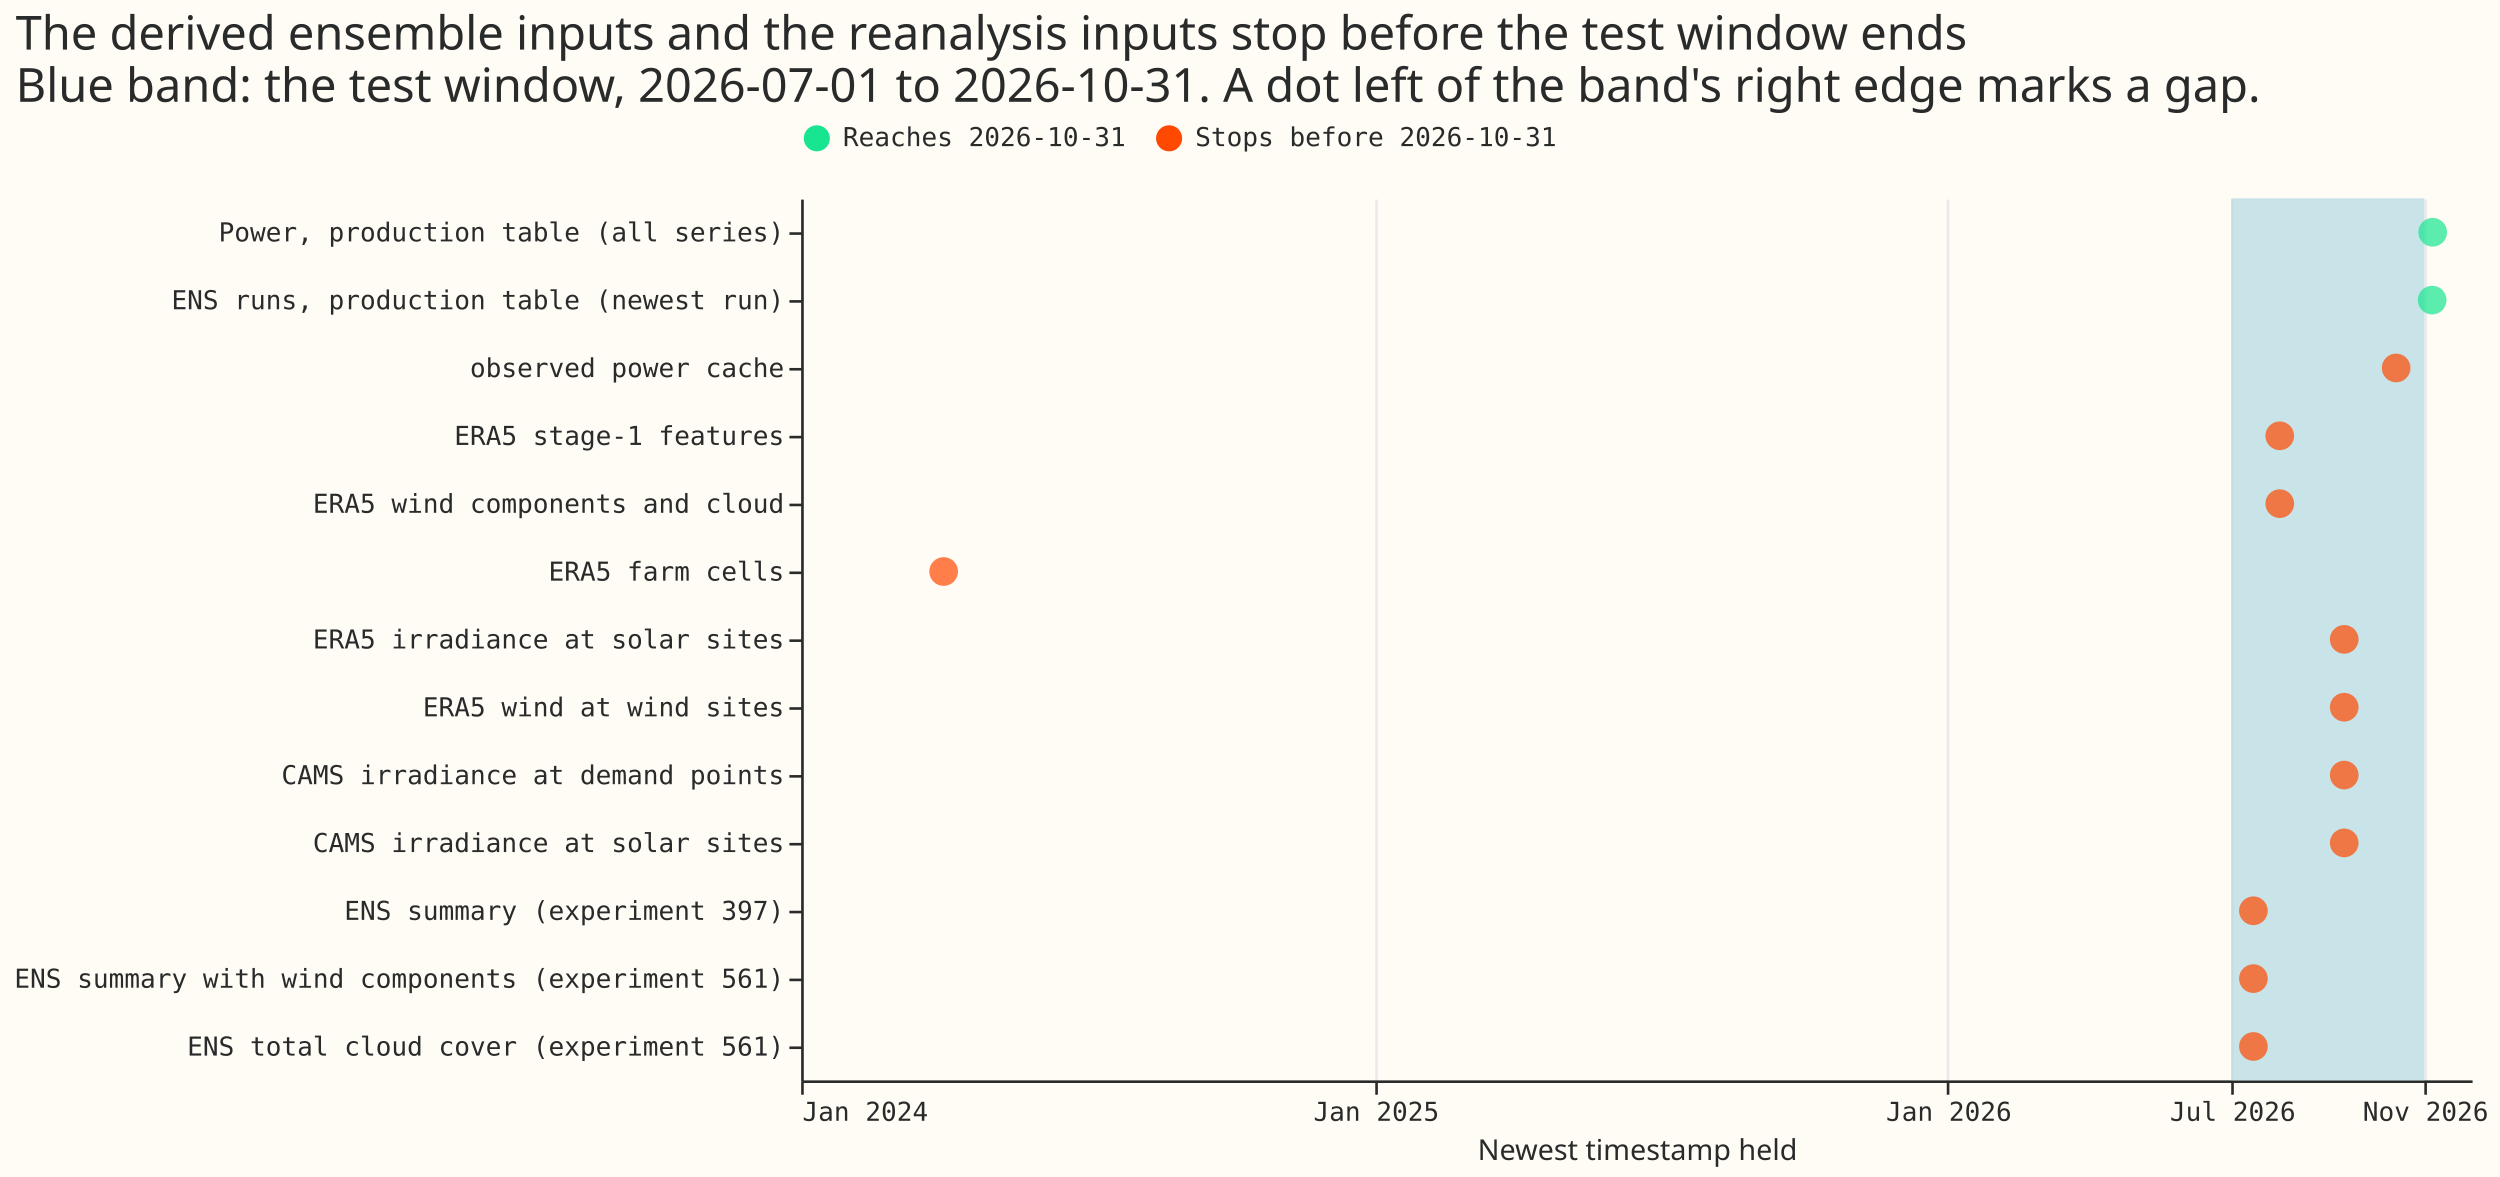
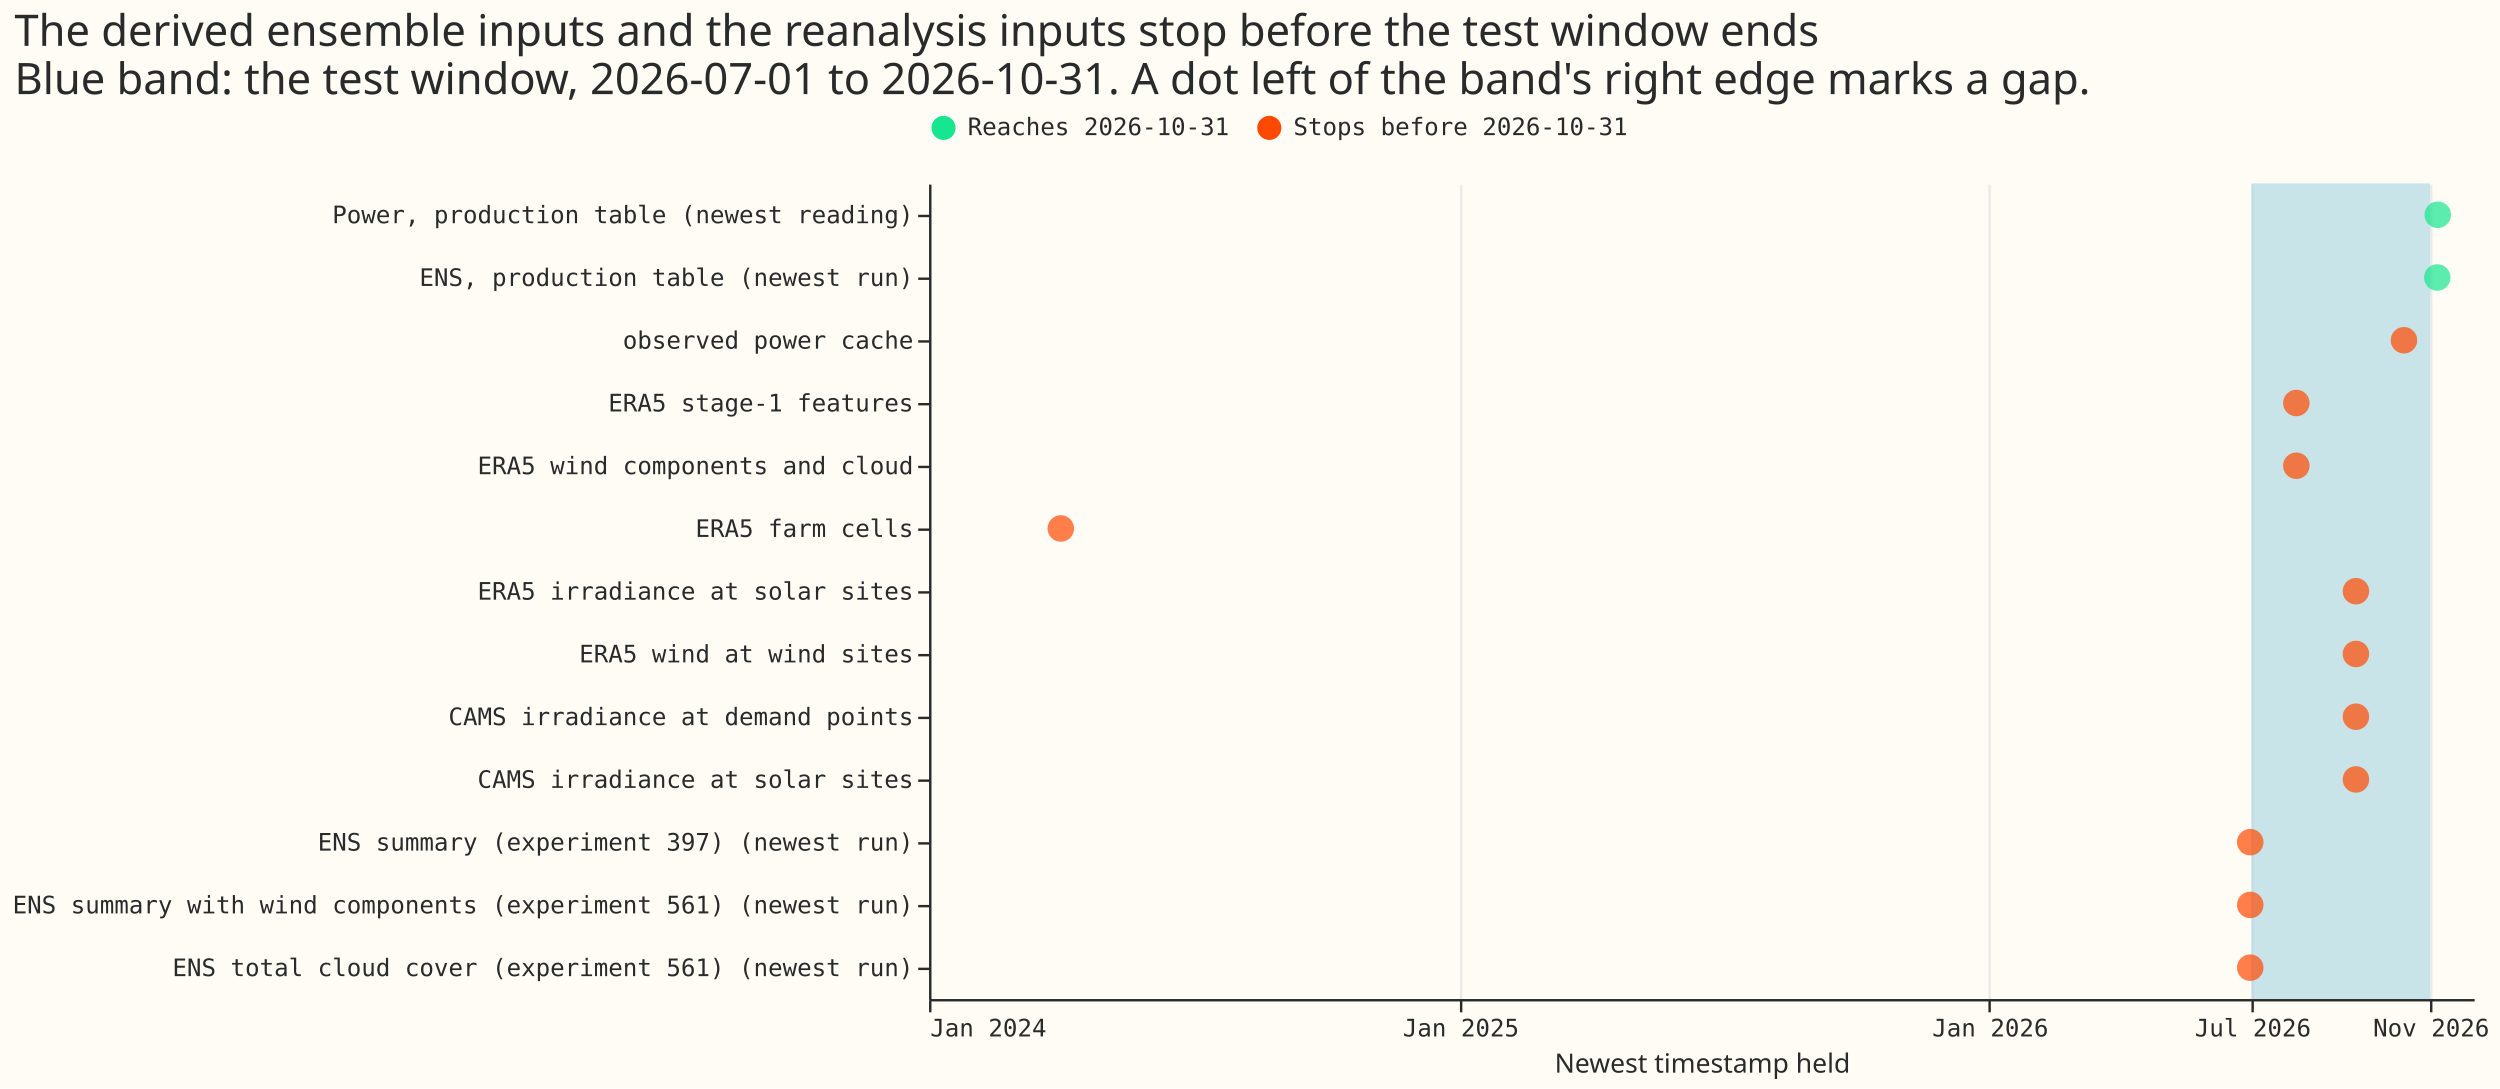
- <svg xmlns="http://www.w3.org/2000/svg" width="958" height="451" class="marks" viewBox="0 0 958 451">
-   <path fill="#fffbf5" d="M0 0h958v451H0z" />
+ <svg xmlns="http://www.w3.org/2000/svg" width="1036" height="451" class="marks" viewBox="0 0 1036 451">
+   <path fill="#fffbf5" d="M0 0h1036v451H0z" />
  <g fill="none" stroke-miterlimit="10" aria-roledescription="group mark container" class="mark-group role-frame root">
-     <path fill="#fffbf5" d="M307.5 76.5h640v338h-640Z" aria-hidden="true" class="background" />
+     <path fill="#fffbf5" d="M385.5 76.5h640v338h-640Z" aria-hidden="true" class="background" />
    <g aria-hidden="true" class="mark-group role-axis">
-       <path stroke="#eaeaea" d="M307.5 414.5v-338m220 338v-338m219 338v-338m109 338v-338m74 338v-338" class="mark-rule role-axis-grid" pointer-events="none" />
+       <path stroke="#eaeaea" d="M385.5 414.5v-338m220 338v-338m219 338v-338m109 338v-338m74 338v-338" class="mark-rule role-axis-grid" pointer-events="none" />
    </g>
    <g aria-label="X-axis titled 'Newest timestamp held' for a time scale with values from January 2024 to December 2026" aria-roledescription="axis" class="mark-group role-axis" pointer-events="none">
-       <path stroke="#292b2b" d="M307.5 414.5v5m220-5v5m219-5v5m109-5v5m74-5v5" class="mark-rule role-axis-tick" />
+       <path stroke="#292b2b" d="M385.5 414.5v5m220-5v5m219-5v5m109-5v5m74-5v5" class="mark-rule role-axis-tick" />
      <g fill="#292b2b" class="mark-text role-axis-label" font-family="Matter Semi Mono, Roboto Mono, monospace" font-size="10">
-         <text transform="translate(307.5 429.5)">Jan 2024</text>
-         <text text-anchor="middle" transform="translate(527.4 429.5)">Jan 2025</text>
-         <text text-anchor="middle" transform="translate(746.8 429.5)">Jan 2026</text>
-         <text text-anchor="middle" transform="translate(855.6 429.5)">Jul 2026</text>
-         <text text-anchor="middle" transform="translate(929.5 429.5)">Nov 2026</text>
+         <text transform="translate(385.5 429.5)">Jan 2024</text>
+         <text text-anchor="middle" transform="translate(605.4 429.5)">Jan 2025</text>
+         <text text-anchor="middle" transform="translate(824.8 429.5)">Jan 2026</text>
+         <text text-anchor="middle" transform="translate(933.6 429.5)">Jul 2026</text>
+         <text text-anchor="middle" transform="translate(1007.5 429.5)">Nov 2026</text>
      </g>
-       <path stroke="#292b2b" d="M307.5 414.5h640" class="mark-rule role-axis-domain" />
-       <text fill="#292b2b" class="mark-text role-axis-title" font-family="Matter XH, DM Sans, sans-serif" font-size="11" text-anchor="middle" transform="translate(627.5 444.5)">Newest timestamp held</text>
+       <path stroke="#292b2b" d="M385.5 414.5h640" class="mark-rule role-axis-domain" />
+       <text fill="#292b2b" class="mark-text role-axis-title" font-family="Matter XH, DM Sans, sans-serif" font-size="11" text-anchor="middle" transform="translate(705.5 444.5)">Newest timestamp held</text>
    </g>
-     <g aria-label="Y-axis for a discrete scale with 13 values: Power, production table (all series), ENS runs, production table (newest run), observed power cache, ERA5 stage-1 features, ERA5 wind components and cloud, ending with ENS total cloud cover (experiment 561)" aria-roledescription="axis" class="mark-group role-axis" pointer-events="none">
-       <path stroke="#292b2b" d="M307.5 89.5h-5m5 26h-5m5 26h-5m5 26h-5m5 26h-5m5 26h-5m5 26h-5m5 26h-5m5 26h-5m5 26h-5m5 26h-5m5 26h-5m5 26h-5" class="mark-rule role-axis-tick" />
+     <g aria-label="Y-axis for a discrete scale with 13 values: Power, production table (newest reading), ENS, production table (newest run), observed power cache, ERA5 stage-1 features, ERA5 wind components and cloud, ending with ENS total cloud cover (experiment 561) (newest run)" aria-roledescription="axis" class="mark-group role-axis" pointer-events="none">
+       <path stroke="#292b2b" d="M385.5 89.5h-5m5 26h-5m5 26h-5m5 26h-5m5 26h-5m5 26h-5m5 26h-5m5 26h-5m5 26h-5m5 26h-5m5 26h-5m5 26h-5m5 26h-5" class="mark-rule role-axis-tick" />
      <g fill="#292b2b" class="mark-text role-axis-label" font-family="Matter Semi Mono, Roboto Mono, monospace" font-size="10" text-anchor="end">
-         <text transform="translate(300.5 92.5)">Power, production table (all series)</text>
-         <text transform="translate(300.5 118.5)">ENS runs, production table (newest run)</text>
-         <text transform="translate(300.5 144.5)">observed power cache</text>
-         <text transform="translate(300.5 170.5)">ERA5 stage-1 features</text>
-         <text transform="translate(300.5 196.5)">ERA5 wind components and cloud</text>
-         <text transform="translate(300.5 222.5)">ERA5 farm cells</text>
-         <text transform="translate(300.5 248.5)">ERA5 irradiance at solar sites</text>
-         <text transform="translate(300.5 274.5)">ERA5 wind at wind sites</text>
-         <text transform="translate(300.5 300.5)">CAMS irradiance at demand points</text>
-         <text transform="translate(300.5 326.5)">CAMS irradiance at solar sites</text>
-         <text transform="translate(300.5 352.5)">ENS summary (experiment 397)</text>
-         <text transform="translate(300.5 378.5)">ENS summary with wind components (experiment 561)</text>
-         <text transform="translate(300.5 404.5)">ENS total cloud cover (experiment 561)</text>
+         <text transform="translate(378.5 92.5)">Power, production table (newest reading)</text>
+         <text transform="translate(378.5 118.5)">ENS, production table (newest run)</text>
+         <text transform="translate(378.5 144.5)">observed power cache</text>
+         <text transform="translate(378.5 170.5)">ERA5 stage-1 features</text>
+         <text transform="translate(378.5 196.5)">ERA5 wind components and cloud</text>
+         <text transform="translate(378.5 222.5)">ERA5 farm cells</text>
+         <text transform="translate(378.5 248.5)">ERA5 irradiance at solar sites</text>
+         <text transform="translate(378.5 274.5)">ERA5 wind at wind sites</text>
+         <text transform="translate(378.5 300.5)">CAMS irradiance at demand points</text>
+         <text transform="translate(378.5 326.5)">CAMS irradiance at solar sites</text>
+         <text transform="translate(378.5 352.5)">ENS summary (experiment 397) (newest run)</text>
+         <text transform="translate(378.5 378.5)">ENS summary with wind components (experiment 561) (newest run)</text>
+         <text transform="translate(378.5 404.5)">ENS total cloud cover (experiment 561) (newest run)</text>
      </g>
-       <path stroke="#292b2b" d="M307.5 76.5v338" class="mark-rule role-axis-domain" />
+       <path stroke="#292b2b" d="M385.5 76.5v338" class="mark-rule role-axis-domain" />
    </g>
    <g aria-roledescription="rect mark container" class="mark-rect role-mark layer_0_marks">
-       <path fill="#a3d6e0" d="M855 76h74v338h-74Z" aria-label="start: Jul 01, 2026; end: Oct 31, 2026" aria-roledescription="rect mark" opacity=".6" />
+       <path fill="#a3d6e0" d="M933 76h74v338h-74Z" aria-label="start: Jul 01, 2026; end: Oct 31, 2026" aria-roledescription="rect mark" opacity=".6" />
    </g>
    <g aria-roledescription="symbol mark container" class="mark-symbol role-mark layer_1_marks">
-       <path fill="#17e58f" d="M937.7 89a5.5 5.5 0 1 1-11 0 5.5 5.5 0 1 1 11 0" aria-label="Newest timestamp held: Nov 2026; input: Power, production table (all series); reaches: Reaches 2026-10-31" aria-roledescription="point" opacity=".7" />
-       <path fill="#17e58f" d="M937.5 115a5.5 5.5 0 1 1-11 0 5.5 5.5 0 1 1 11 0" aria-label="Newest timestamp held: Nov 2026; input: ENS runs, production table (newest run); reaches: Reaches 2026-10-31" aria-roledescription="point" opacity=".7" />
-       <path fill="#ff4901" d="M923.7 141a5.5 5.5 0 1 1-11 0 5.5 5.5 0 1 1 11 0" aria-label="Newest timestamp held: Oct 2026; input: observed power cache; reaches: Stops before 2026-10-31" aria-roledescription="point" opacity=".7" />
-       <path fill="#ff4901" d="M879.1 167a5.5 5.5 0 1 1-11 0 5.5 5.5 0 1 1 11 0" aria-label="Newest timestamp held: Jul 2026; input: ERA5 stage-1 features; reaches: Stops before 2026-10-31" aria-roledescription="point" opacity=".7" />
-       <path fill="#ff4901" d="M879.1 193a5.5 5.5 0 1 1-11 0 5.5 5.5 0 1 1 11 0" aria-label="Newest timestamp held: Jul 2026; input: ERA5 wind components and cloud; reaches: Stops before 2026-10-31" aria-roledescription="point" opacity=".7" />
-       <path fill="#ff4901" d="M367.1 219a5.5 5.5 0 1 1-11 0 5.5 5.5 0 1 1 11 0" aria-label="Newest timestamp held: Mar 2024; input: ERA5 farm cells; reaches: Stops before 2026-10-31" aria-roledescription="point" opacity=".7" />
-       <path fill="#ff4901" d="M903.8 245a5.5 5.5 0 1 1-11 0 5.5 5.5 0 1 1 11 0" aria-label="Newest timestamp held: Sep 2026; input: ERA5 irradiance at solar sites; reaches: Stops before 2026-10-31" aria-roledescription="point" opacity=".7" />
-       <path fill="#ff4901" d="M903.8 271a5.5 5.5 0 1 1-11 0 5.5 5.5 0 1 1 11 0" aria-label="Newest timestamp held: Sep 2026; input: ERA5 wind at wind sites; reaches: Stops before 2026-10-31" aria-roledescription="point" opacity=".7" />
-       <path fill="#ff4901" d="M903.8 297a5.5 5.5 0 1 1-11 0 5.5 5.5 0 1 1 11 0" aria-label="Newest timestamp held: Sep 2026; input: CAMS irradiance at demand points; reaches: Stops before 2026-10-31" aria-roledescription="point" opacity=".7" />
-       <path fill="#ff4901" d="M903.8 323a5.5 5.5 0 1 1-11 0 5.5 5.5 0 1 1 11 0" aria-label="Newest timestamp held: Sep 2026; input: CAMS irradiance at solar sites; reaches: Stops before 2026-10-31" aria-roledescription="point" opacity=".7" />
-       <path fill="#ff4901" d="M869 349a5.5 5.5 0 1 1-11 0 5.5 5.5 0 1 1 11 0" aria-label="Newest timestamp held: Jul 2026; input: ENS summary (experiment 397); reaches: Stops before 2026-10-31" aria-roledescription="point" opacity=".7" />
-       <path fill="#ff4901" d="M869 375a5.5 5.5 0 1 1-11 0 5.5 5.5 0 1 1 11 0" aria-label="Newest timestamp held: Jul 2026; input: ENS summary with wind components (experiment 561); reaches: Stops before 2026-10-31" aria-roledescription="point" opacity=".7" />
-       <path fill="#ff4901" d="M869 401a5.5 5.5 0 1 1-11 0 5.5 5.5 0 1 1 11 0" aria-label="Newest timestamp held: Jul 2026; input: ENS total cloud cover (experiment 561); reaches: Stops before 2026-10-31" aria-roledescription="point" opacity=".7" />
+       <path fill="#17e58f" d="M1015.7 89a5.5 5.5 0 1 1-11 0 5.5 5.5 0 1 1 11 0" aria-label="Newest timestamp held: Nov 2026; input: Power, production table (newest reading); reaches: Reaches 2026-10-31" aria-roledescription="point" opacity=".7" />
+       <path fill="#17e58f" d="M1015.5 115a5.5 5.5 0 1 1-11 0 5.5 5.5 0 1 1 11 0" aria-label="Newest timestamp held: Nov 2026; input: ENS, production table (newest run); reaches: Reaches 2026-10-31" aria-roledescription="point" opacity=".7" />
+       <path fill="#ff4901" d="M1001.7 141a5.5 5.5 0 1 1-11 0 5.5 5.5 0 1 1 11 0" aria-label="Newest timestamp held: Oct 2026; input: observed power cache; reaches: Stops before 2026-10-31" aria-roledescription="point" opacity=".7" />
+       <path fill="#ff4901" d="M957.1 167a5.5 5.5 0 1 1-11 0 5.5 5.5 0 1 1 11 0" aria-label="Newest timestamp held: Jul 2026; input: ERA5 stage-1 features; reaches: Stops before 2026-10-31" aria-roledescription="point" opacity=".7" />
+       <path fill="#ff4901" d="M957.1 193a5.5 5.5 0 1 1-11 0 5.5 5.5 0 1 1 11 0" aria-label="Newest timestamp held: Jul 2026; input: ERA5 wind components and cloud; reaches: Stops before 2026-10-31" aria-roledescription="point" opacity=".7" />
+       <path fill="#ff4901" d="M445.1 219a5.5 5.5 0 1 1-11 0 5.5 5.5 0 1 1 11 0" aria-label="Newest timestamp held: Mar 2024; input: ERA5 farm cells; reaches: Stops before 2026-10-31" aria-roledescription="point" opacity=".7" />
+       <path fill="#ff4901" d="M981.8 245a5.5 5.5 0 1 1-11 0 5.5 5.5 0 1 1 11 0" aria-label="Newest timestamp held: Sep 2026; input: ERA5 irradiance at solar sites; reaches: Stops before 2026-10-31" aria-roledescription="point" opacity=".7" />
+       <path fill="#ff4901" d="M981.8 271a5.5 5.5 0 1 1-11 0 5.5 5.5 0 1 1 11 0" aria-label="Newest timestamp held: Sep 2026; input: ERA5 wind at wind sites; reaches: Stops before 2026-10-31" aria-roledescription="point" opacity=".7" />
+       <path fill="#ff4901" d="M981.8 297a5.5 5.5 0 1 1-11 0 5.5 5.5 0 1 1 11 0" aria-label="Newest timestamp held: Sep 2026; input: CAMS irradiance at demand points; reaches: Stops before 2026-10-31" aria-roledescription="point" opacity=".7" />
+       <path fill="#ff4901" d="M981.8 323a5.5 5.5 0 1 1-11 0 5.5 5.5 0 1 1 11 0" aria-label="Newest timestamp held: Sep 2026; input: CAMS irradiance at solar sites; reaches: Stops before 2026-10-31" aria-roledescription="point" opacity=".7" />
+       <path fill="#ff4901" d="M938 349a5.5 5.5 0 1 1-11 0 5.5 5.5 0 1 1 11 0" aria-label="Newest timestamp held: Jun 2026; input: ENS summary (experiment 397) (newest run); reaches: Stops before 2026-10-31" aria-roledescription="point" opacity=".7" />
+       <path fill="#ff4901" d="M938 375a5.5 5.5 0 1 1-11 0 5.5 5.5 0 1 1 11 0" aria-label="Newest timestamp held: Jun 2026; input: ENS summary with wind components (experiment 561) (newest run); reaches: Stops before 2026-10-31" aria-roledescription="point" opacity=".7" />
+       <path fill="#ff4901" d="M938 401a5.5 5.5 0 1 1-11 0 5.5 5.5 0 1 1 11 0" aria-label="Newest timestamp held: Jun 2026; input: ENS total cloud cover (experiment 561) (newest run); reaches: Stops before 2026-10-31" aria-roledescription="point" opacity=".7" />
    </g>
    <g aria-label="Symbol legend for fill color with 2 values: Reaches 2026-10-31, Stops before 2026-10-31" aria-roledescription="legend" class="mark-group role-legend">
-       <path d="M307 47h290v11H307Z" aria-hidden="true" class="background" pointer-events="none" />
+       <path d="M385 47h290v11H385Z" aria-hidden="true" class="background" pointer-events="none" />
      <g class="mark-group role-legend-entry">
        <g aria-roledescription="group mark container" class="mark-group role-scope" pointer-events="none">
-           <path d="M307 47h124v11H307Z" aria-hidden="true" class="background" />
-           <path fill="#17e58f" d="M318 53a5 5 0 1 1-10 0 5 5 0 1 1 10 0" class="mark-symbol role-legend-symbol" />
-           <text fill="#292b2b" class="mark-text role-legend-label" font-family="Matter Semi Mono, Roboto Mono, monospace" font-size="10" transform="translate(323 56)">Reaches 2026-10-31</text>
-           <path d="M442 47h154v11H442Z" aria-hidden="true" class="background" />
-           <path fill="#ff4901" d="M453 53a5 5 0 1 1-10 0 5 5 0 1 1 10 0" class="mark-symbol role-legend-symbol" />
-           <text fill="#292b2b" class="mark-text role-legend-label" font-family="Matter Semi Mono, Roboto Mono, monospace" font-size="10" transform="translate(458 56)">Stops before 2026-10-31</text>
+           <path d="M385 47h124v11H385Z" aria-hidden="true" class="background" />
+           <path fill="#17e58f" d="M396 53a5 5 0 1 1-10 0 5 5 0 1 1 10 0" class="mark-symbol role-legend-symbol" />
+           <text fill="#292b2b" class="mark-text role-legend-label" font-family="Matter Semi Mono, Roboto Mono, monospace" font-size="10" transform="translate(401 56)">Reaches 2026-10-31</text>
+           <path d="M520 47h154v11H520Z" aria-hidden="true" class="background" />
+           <path fill="#ff4901" d="M531 53a5 5 0 1 1-10 0 5 5 0 1 1 10 0" class="mark-symbol role-legend-symbol" />
+           <text fill="#292b2b" class="mark-text role-legend-label" font-family="Matter Semi Mono, Roboto Mono, monospace" font-size="10" transform="translate(536 56)">Stops before 2026-10-31</text>
        </g>
      </g>
    </g>
    <g class="mark-group role-title">
      <text fill="#292b2b" aria-label="Title text 'The derived ensemble inputs and the reanalysis inputs stop before the test window ends Blue band: the test window, 2026-07-01 to 2026-10-31. A dot left of the band's right edge marks a gap.'" aria-roledescription="title" class="mark-text role-title-text" font-family="Matter XH, DM Sans, sans-serif" font-size="18" pointer-events="none" transform="translate(6 19)">
        <tspan>The derived ensemble inputs and the reanalysis inputs stop before the test window ends</tspan>
        <tspan x="0" dy="20">Blue band: the test window, 2026-07-01 to 2026-10-31. A dot left of the band's right edge marks a gap.</tspan>
      </text>
    </g>
  </g>
</svg>
